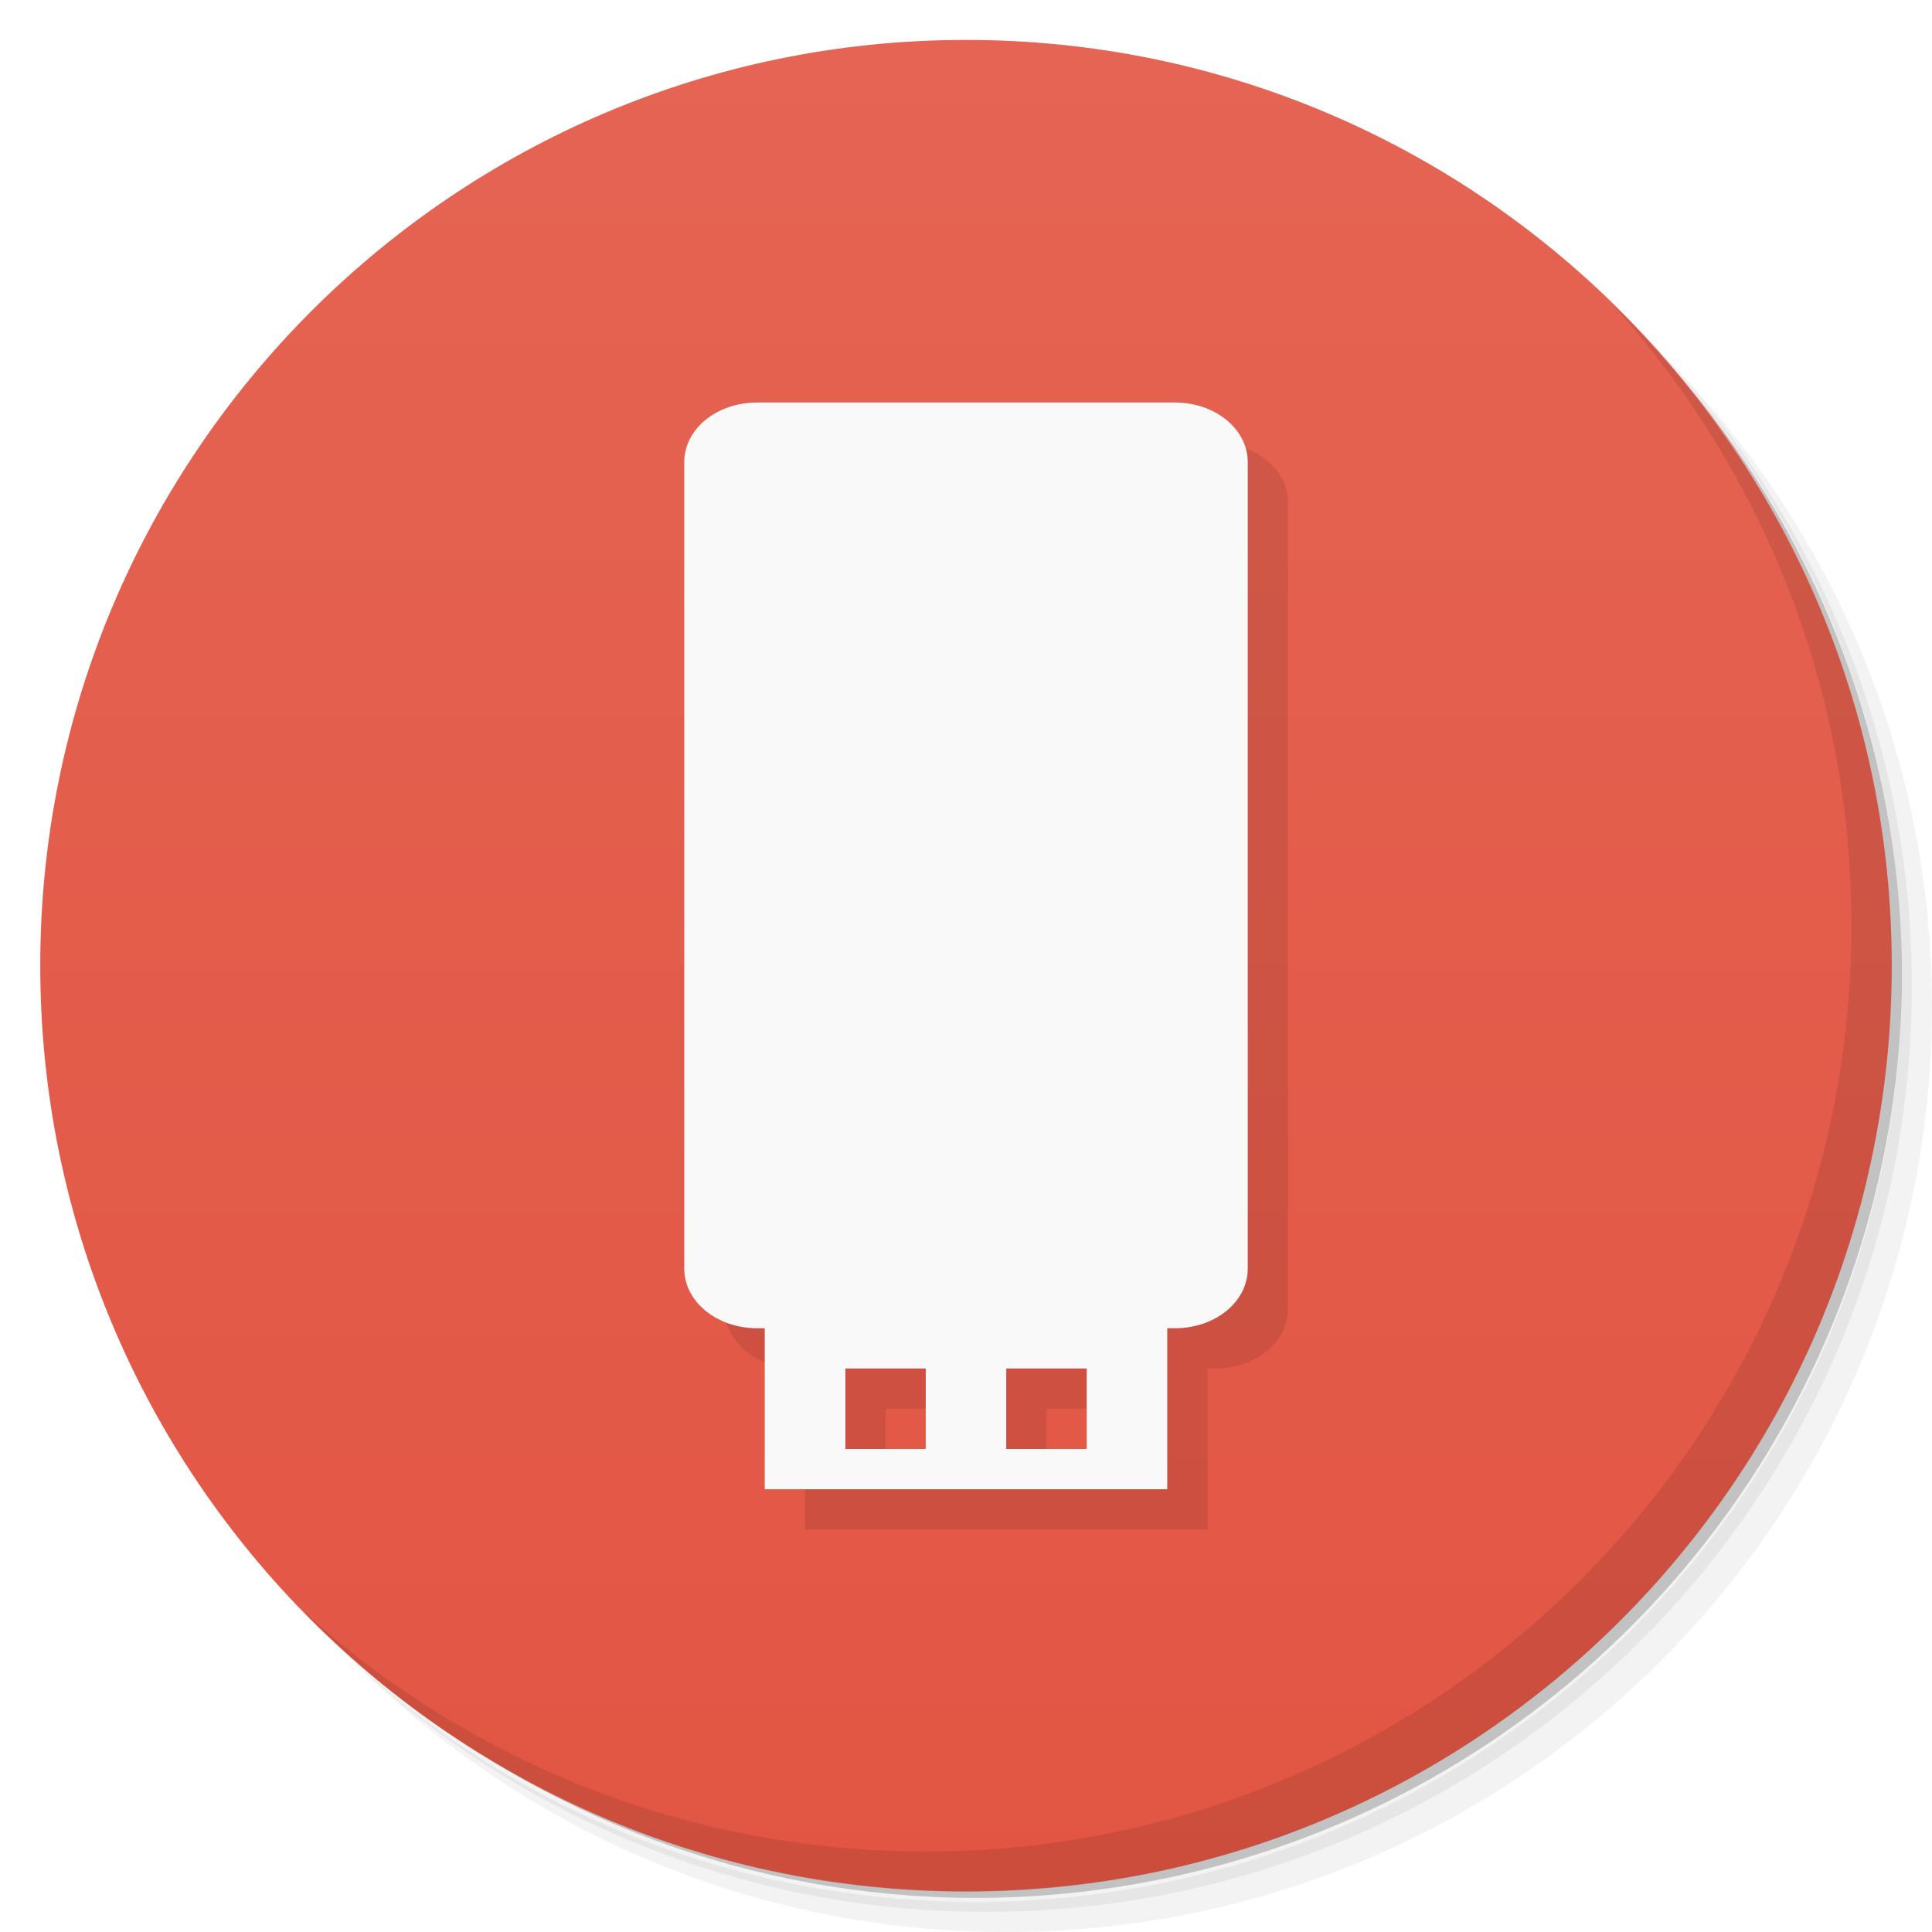
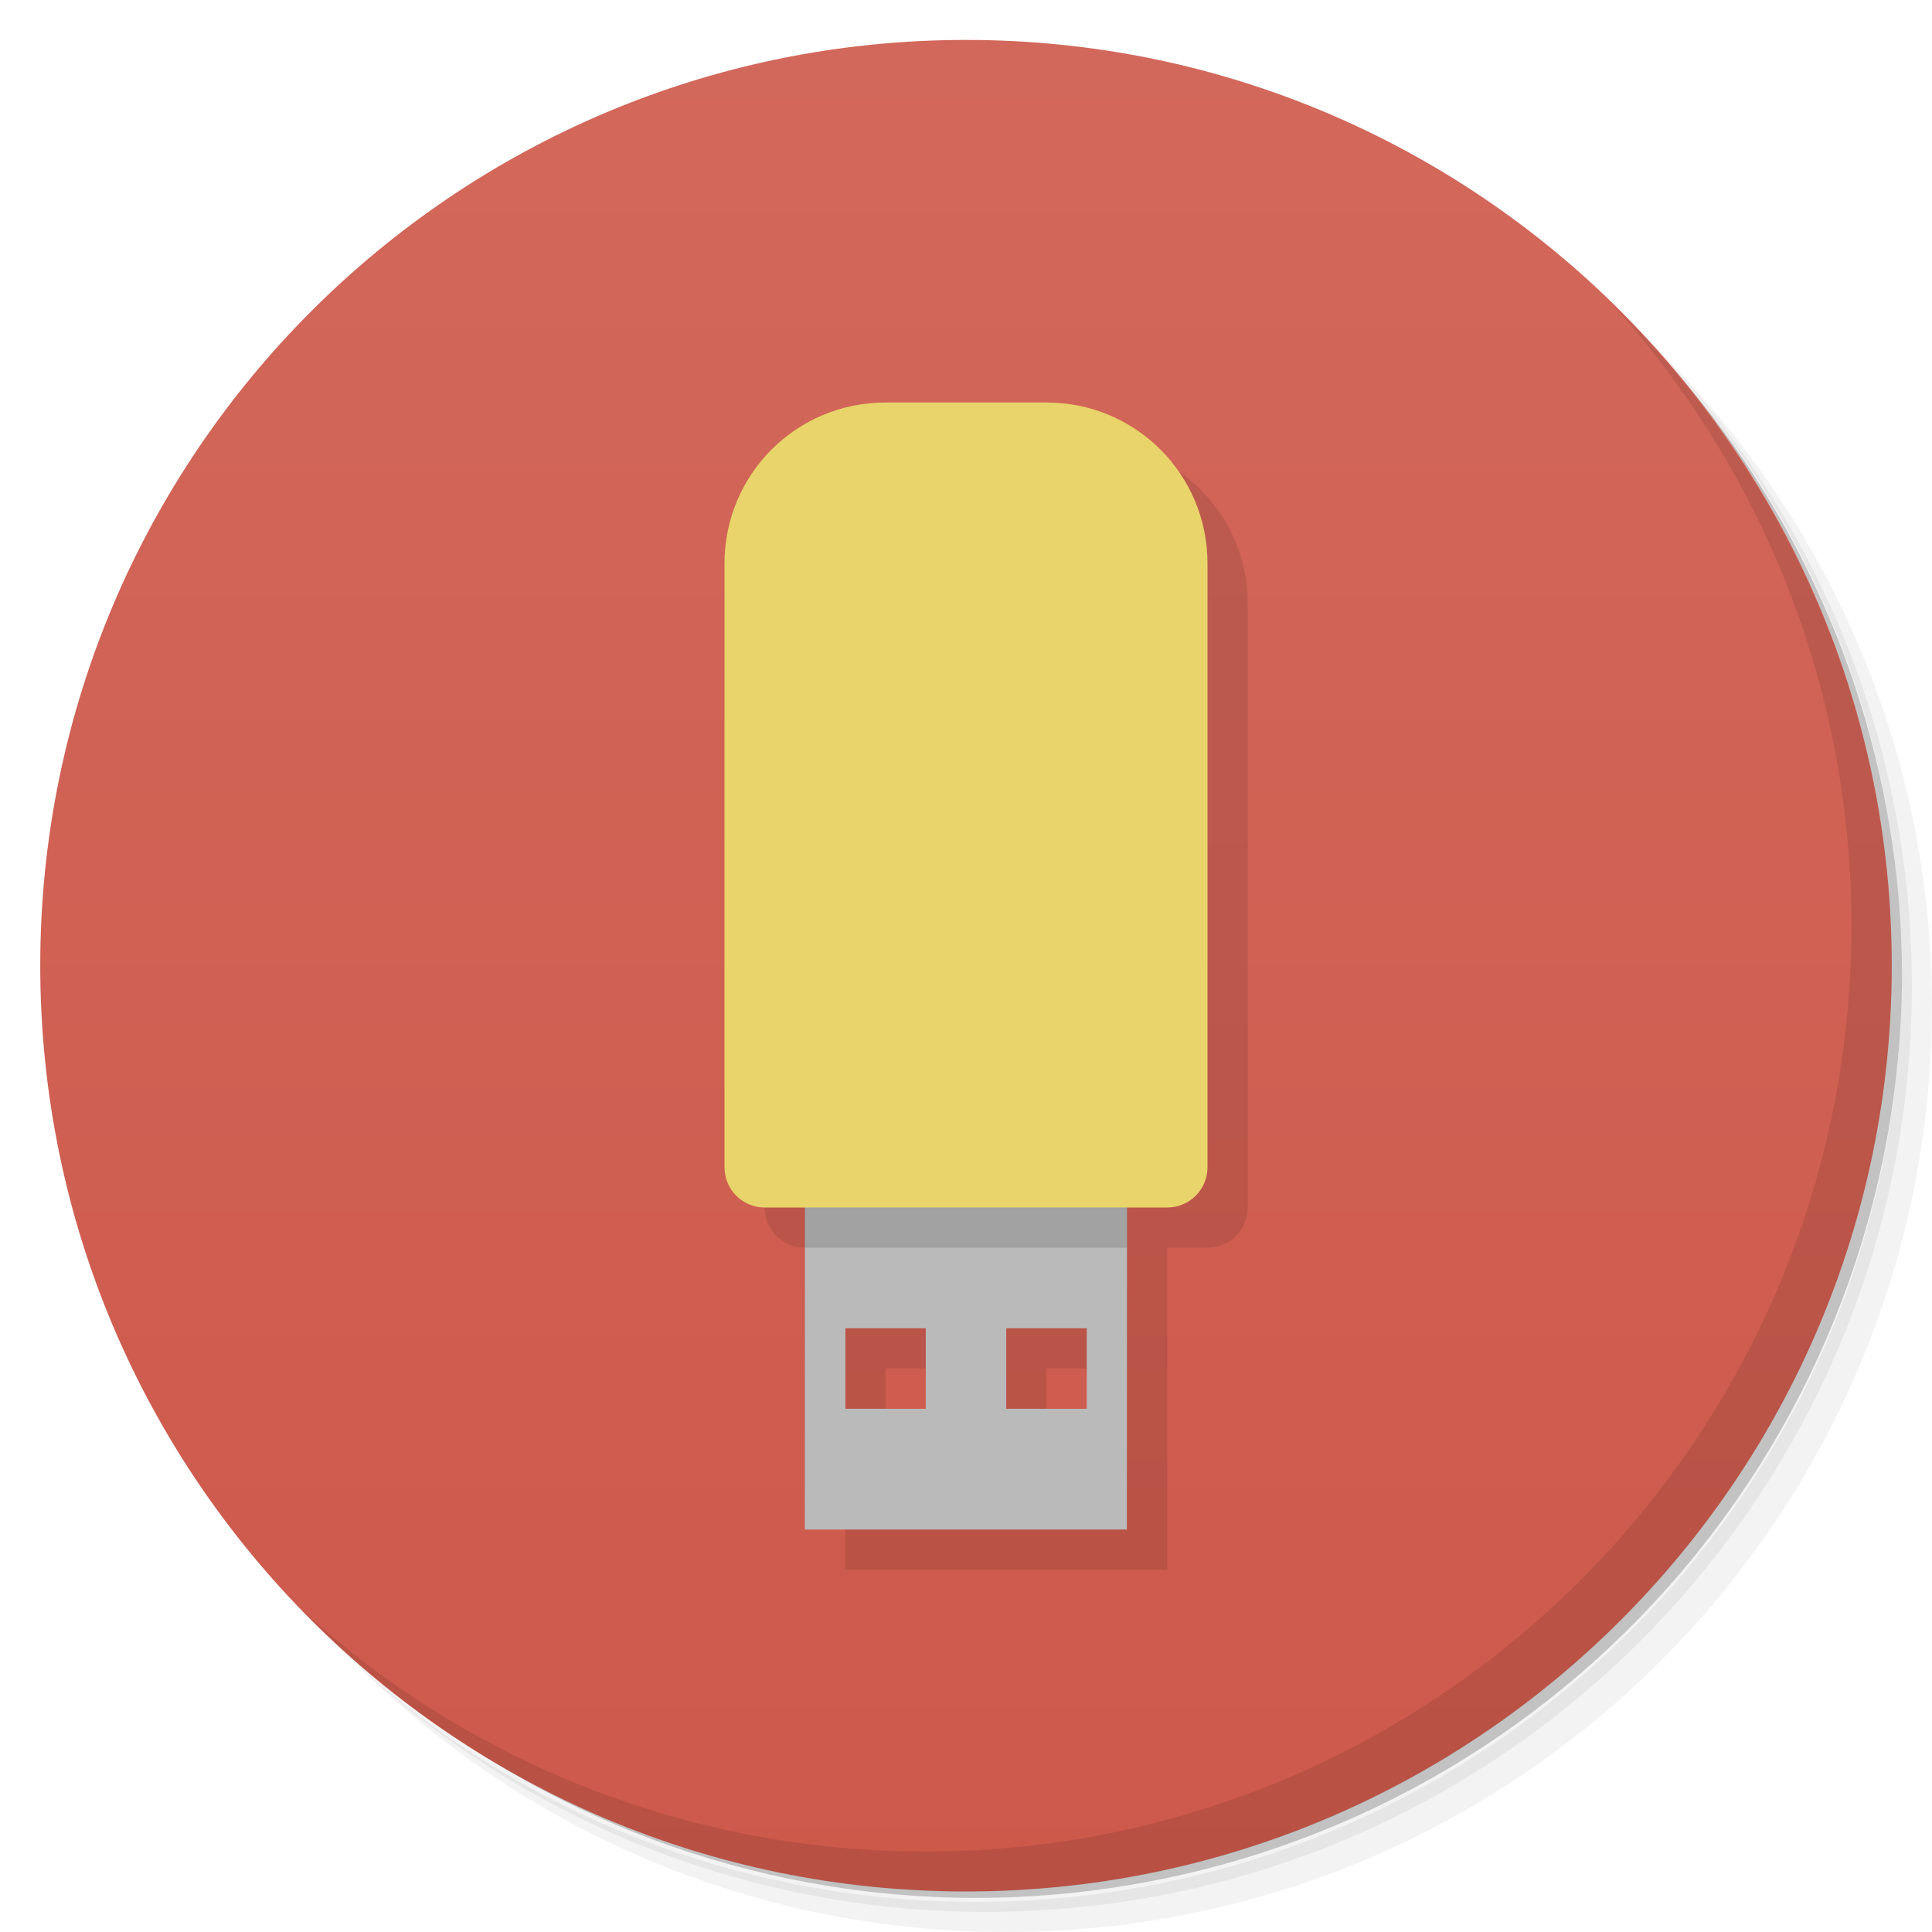
<svg xmlns="http://www.w3.org/2000/svg" version="1.1" viewBox="0 0 48 48">
  <defs>
-     <linearGradient id="linearGradient903" x1="-27" x2="-24" y1="10.913" y2="10.913" gradientUnits="userSpaceOnUse">
-       <stop style="stop-color:#e25543" offset="0" />
-       <stop style="stop-color:#e56453" offset="1" />
+     <linearGradient id="bg" x1="-27" x2="-24" y1="10.913" y2="10.913" gradientUnits="userSpaceOnUse">
+       <stop style="stop-color:#cd594b" offset="0" />
+       <stop style="stop-color:#d2685b" offset="1" />
    </linearGradient>
  </defs>
  <path d="m36.31 5c5.859 4.062 9.688 10.831 9.688 18.5 0 12.426-10.07 22.5-22.5 22.5-7.669 0-14.438-3.828-18.5-9.688 1.037 1.822 2.306 3.499 3.781 4.969 4.085 3.712 9.514 5.969 15.469 5.969 12.703 0 23-10.298 23-23 0-5.954-2.256-11.384-5.969-15.469-1.469-1.475-3.147-2.744-4.969-3.781zm4.969 3.781c3.854 4.113 6.219 9.637 6.219 15.719 0 12.703-10.297 23-23 23-6.081 0-11.606-2.364-15.719-6.219 4.16 4.144 9.883 6.719 16.219 6.719 12.703 0 23-10.298 23-23 0-6.335-2.575-12.06-6.719-16.219z" style="opacity:.05" />
  <path d="m41.28 8.781c3.712 4.085 5.969 9.514 5.969 15.469 0 12.703-10.297 23-23 23-5.954 0-11.384-2.256-15.469-5.969 4.113 3.854 9.637 6.219 15.719 6.219 12.703 0 23-10.298 23-23 0-6.081-2.364-11.606-6.219-15.719z" style="opacity:.1" />
  <path d="m31.25 2.375c8.615 3.154 14.75 11.417 14.75 21.13 0 12.426-10.07 22.5-22.5 22.5-9.708 0-17.971-6.135-21.12-14.75a23 23 0 0 0 44.875-7 23 23 0 0 0-16-21.875z" style="opacity:.2" />
-   <path transform="matrix(0 -15.333 11.5 0 -125.5 -367)" d="m-24 13a1.5 2 0 1 1-3 0 1.5 2 0 1 1 3 0z" style="fill:url(#linearGradient903)" />
-   <g transform="translate(1)" style="opacity:.1">
-     <path transform="translate(-1)" d="m19.812 11c-1.01 0-1.812 0.658-1.812 1.484v20.031c0 0.825 0.808 1.484 1.812 1.484h0.188v4h10v-4h0.188c1.012 0 1.812-0.658 1.812-1.484v-20.031c0-0.825-0.804-1.484-1.812-1.484h-10.375zm2.191 24h1.996v2h-1.996v-2zm3.996 0h2v2h-2v-2z" />
-   </g>
-   <path d="m18.813 10c-1.01 0-1.813 0.659-1.813 1.485v20.03c0 0.825 0.809 1.485 1.813 1.485h10.374c1.012 0 1.813-0.659 1.813-1.485v-20.03c0-0.825-0.805-1.485-1.813-1.485" style="fill:#f9f9f9" />
-   <path d="m19 32.934v4.066h10v-4.066m-7.996 1.066h1.996v2h-1.996m3.996-2h2v2h-2" style="fill:#f9f9f9" />
+   <path transform="matrix(0 -15.333 11.5 0 -125.5 -367)" d="m-24 13a1.5 2 0 1 1-3 0 1.5 2 0 1 1 3 0z" style="fill:url(#bg)" />
+   <path d="m23 11c-2.216 0-4 1.784-4 4v15c0 0.554 0.446 1 1 1h1v8h8v-8h1c0.554 0 1-0.446 1-1v-15c0-2.216-1.784-4-4-4zm-0.996 23h1.996v2h-1.996zm3.996 0h2v2h-2z" style="opacity:.1" />
+   <path d="m20 29-0.004 9h8l0.004-9zm1.004 4h1.996v2h-1.996zm3.996 0h2v2h-2z" style="fill:#bababa" />
  <path d="m40.03 7.531c3.712 4.084 5.969 9.514 5.969 15.469 0 12.703-10.297 23-23 23-5.954 0-11.384-2.256-15.469-5.969 4.178 4.291 10.01 6.969 16.469 6.969 12.703 0 23-10.298 23-23 0-6.462-2.677-12.291-6.969-16.469z" style="opacity:.1" />
+   <path d="m22 10c-2.216 0-4 1.784-4 4v15c0 0.554 0.446 1 1 1h10c0.554 0 1-0.446 1-1v-15c0-2.216-1.784-4-4-4z" style="fill:#e8d46a" />
+   <rect x="20" y="30" width="8" height="1" style="opacity:.13" />
</svg>
